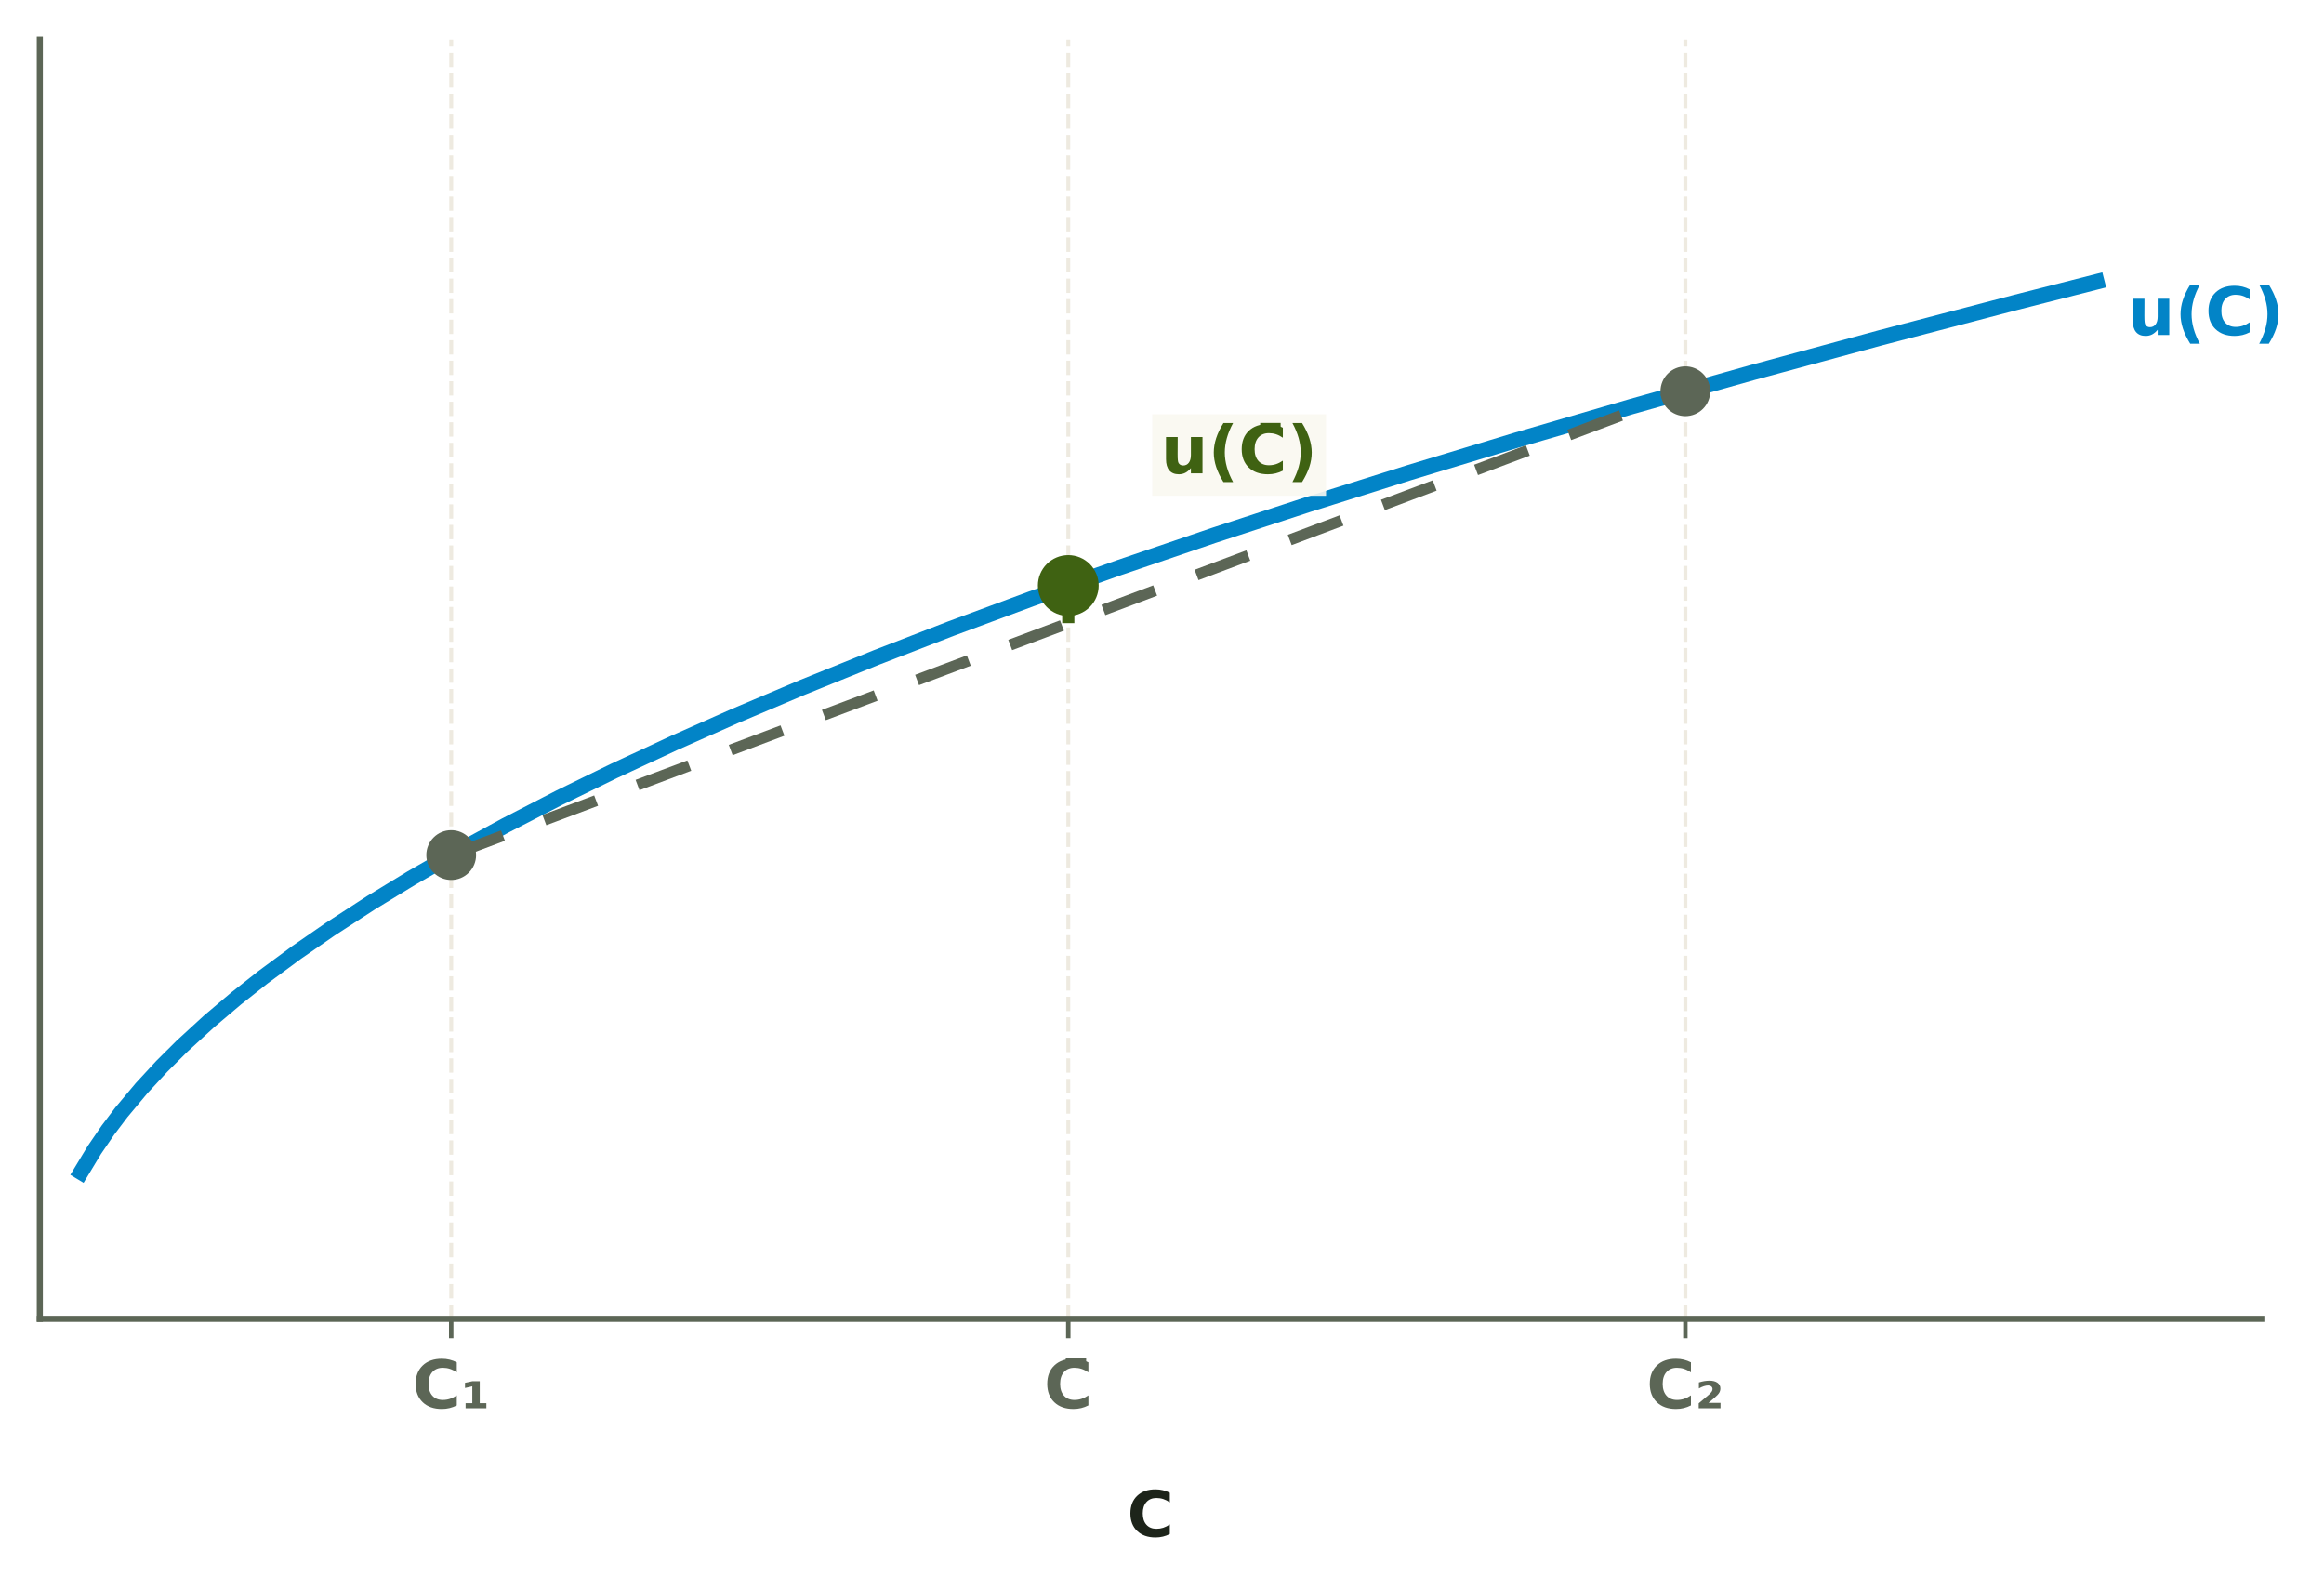
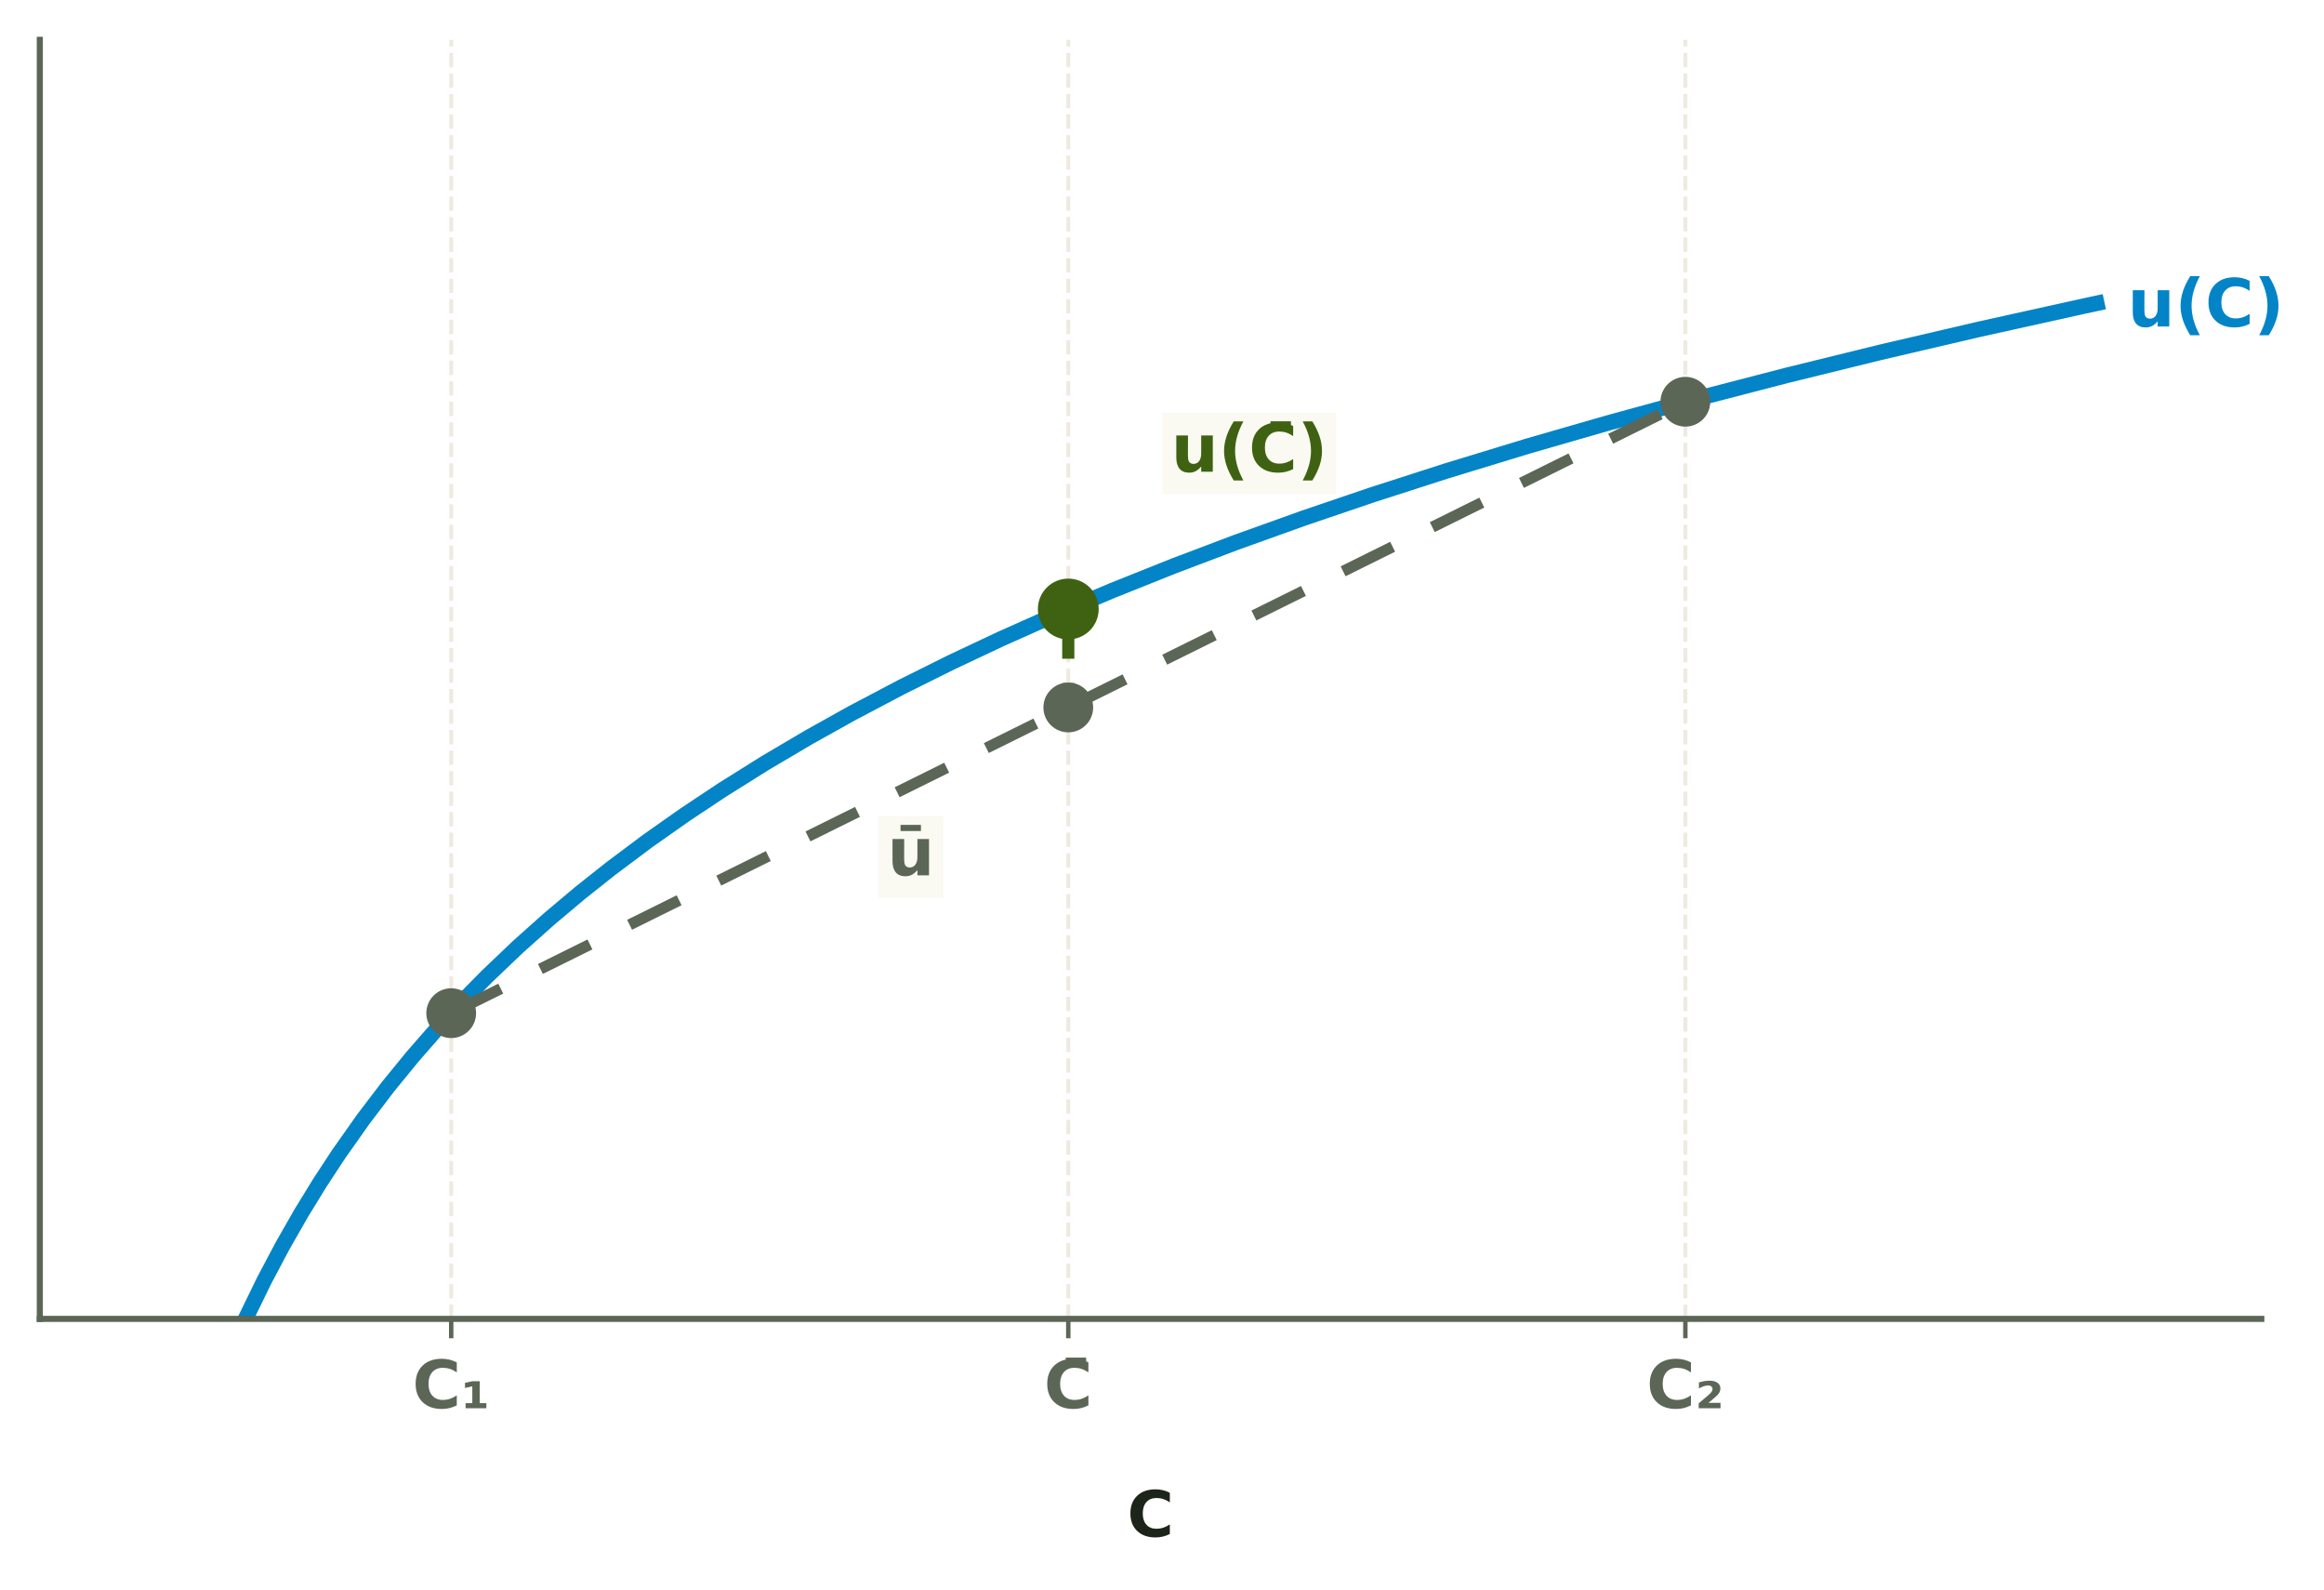
<svg xmlns="http://www.w3.org/2000/svg" xmlns:xlink="http://www.w3.org/1999/xlink" width="420.298pt" height="287.408pt" viewBox="0 0 420.298 287.408" version="1.1">
  <defs>
    <style type="text/css">*{stroke-linejoin: round; stroke-linecap: butt}</style>
  </defs>
  <g id="figure_1">
    <g id="patch_1">
      <path d="M 0 287.408  L 420.298 287.408  L 420.298 0  L 0 0  L 0 287.408  z " style="fill: none; opacity: 0" />
    </g>
    <g id="axes_1">
      <g id="patch_2">
        <path d="M 7.2 238.464  L 408.96 238.464  L 408.96 7.2  L 7.2 7.2  L 7.2 238.464  z " style="fill: none" />
      </g>
      <g id="matplotlib.axis_1">
        <g id="xtick_1">
          <g id="line2d_1">
            <path d="M 81.6 238.464  L 81.6 7.2  " clip-path="url(#p5d6d71d4d6)" style="fill: none; stroke-dasharray: 2.59,1.12; stroke-dashoffset: 0; stroke: #e2dccb; stroke-opacity: 0.6; stroke-width: 0.7" />
          </g>
          <g id="line2d_2">
            <defs>
              <path id="m096bc9ec4f" d="M 0 0  L 0 3.5  " style="stroke: #5c6656; stroke-width: 0.8" />
            </defs>
            <g>
              <use xlink:href="#m096bc9ec4f" x="81.6" y="238.464" style="fill: #5c6656; stroke: #5c6656; stroke-width: 0.8" />
            </g>
          </g>
          <g id="text_1">
            <g style="fill: #5c6656" transform="translate(74.56875 254.5821) scale(0.12 -0.12)">
              <defs>
                <path id="DejaVuSans-Bold-43" d="M 4288 256  Q 3956 84 3597 -3  Q 3238 -91 2847 -91  Q 1681 -91 1000 561  Q 319 1213 319 2328  Q 319 3447 1000 4098  Q 1681 4750 2847 4750  Q 3238 4750 3597 4662  Q 3956 4575 4288 4403  L 4288 3438  Q 3953 3666 3628 3772  Q 3303 3878 2944 3878  Q 2300 3878 1931 3465  Q 1563 3053 1563 2328  Q 1563 1606 1931 1193  Q 2300 781 2944 781  Q 3303 781 3628 887  Q 3953 994 4288 1222  L 4288 256  z " transform="scale(0.015625)" />
                <path id="DejaVuSans-Bold-2081" d="M 441 466  L 1088 466  L 1088 2094  L 384 1932  L 384 2432  L 1100 2585  L 1806 2585  L 1806 466  L 2444 466  L 2444 -24  L 441 -24  L 441 466  z " transform="scale(0.015625)" />
              </defs>
              <use xlink:href="#DejaVuSans-Bold-43" />
              <use xlink:href="#DejaVuSans-Bold-2081" x="73.389" />
            </g>
          </g>
        </g>
        <g id="xtick_2">
          <g id="line2d_3">
            <path d="M 193.2 238.464  L 193.2 7.2  " clip-path="url(#p5d6d71d4d6)" style="fill: none; stroke-dasharray: 2.59,1.12; stroke-dashoffset: 0; stroke: #e2dccb; stroke-opacity: 0.6; stroke-width: 0.7" />
          </g>
          <g id="line2d_4">
            <g>
              <use xlink:href="#m096bc9ec4f" x="193.2" y="238.464" style="fill: #5c6656; stroke: #5c6656; stroke-width: 0.8" />
            </g>
          </g>
          <g id="text_2">
            <g style="fill: #5c6656" transform="translate(188.7966 254.5821) scale(0.12 -0.12)">
              <defs>
                <path id="DejaVuSans-Bold-304" d="M -2592 4863  L -624 4863  L -624 4275  L -2592 4275  L -2592 4863  z " transform="scale(0.015625)" />
              </defs>
              <use xlink:href="#DejaVuSans-Bold-43" />
              <use xlink:href="#DejaVuSans-Bold-304" x="73.389" />
            </g>
          </g>
        </g>
        <g id="xtick_3">
          <g id="line2d_5">
            <path d="M 304.8 238.464  L 304.8 7.2  " clip-path="url(#p5d6d71d4d6)" style="fill: none; stroke-dasharray: 2.59,1.12; stroke-dashoffset: 0; stroke: #e2dccb; stroke-opacity: 0.6; stroke-width: 0.7" />
          </g>
          <g id="line2d_6">
            <g>
              <use xlink:href="#m096bc9ec4f" x="304.8" y="238.464" style="fill: #5c6656; stroke: #5c6656; stroke-width: 0.8" />
            </g>
          </g>
          <g id="text_3">
            <g style="fill: #5c6656" transform="translate(297.7688 254.5821) scale(0.12 -0.12)">
              <defs>
                <path id="DejaVuSans-Bold-2082" d="M 1288 501  L 2444 501  L 2444 -24  L 341 -24  L 341 454  L 1319 1285  Q 1509 1451 1590 1576  Q 1672 1701 1672 1826  Q 1672 1982 1558 2079  Q 1444 2176 1259 2176  Q 1066 2176 844 2105  Q 622 2035 359 1888  L 359 2469  Q 631 2554 886 2596  Q 1141 2638 1375 2638  Q 1869 2638 2150 2436  Q 2431 2235 2431 1888  Q 2431 1663 2320 1474  Q 2209 1285 1894 1016  L 1288 501  z " transform="scale(0.015625)" />
              </defs>
              <use xlink:href="#DejaVuSans-Bold-43" />
              <use xlink:href="#DejaVuSans-Bold-2082" x="73.389" />
            </g>
          </g>
        </g>
        <g id="text_4">
          <g style="fill: #1d241a" transform="translate(203.86 277.816) scale(0.115 -0.115)">
            <use xlink:href="#DejaVuSans-Bold-43" />
          </g>
        </g>
      </g>
      <g id="matplotlib.axis_2" />
      <g id="line2d_7">
-         <path d="M 14.64 211.945  L 17.079 207.906  L 19.517 204.343  L 21.956 201.117  L 25.613 196.745  L 29.271 192.788  L 32.929 189.149  L 37.806 184.677  L 42.683 180.55  L 47.56 176.698  L 53.656 172.197  L 59.753 167.983  L 67.068 163.238  L 74.384 158.774  L 82.919 153.863  L 91.454 149.223  L 101.208 144.198  L 110.962 139.429  L 121.935 134.323  L 132.909 129.457  L 145.101 124.293  L 158.513 118.87  L 171.925 113.682  L 186.556 108.258  L 202.407 102.627  L 219.476 96.812  L 236.546 91.227  L 254.835 85.469  L 274.343 79.557  L 295.071 73.507  L 317.018 67.334  L 340.184 61.052  L 364.569 54.67  L 379.2 50.946  L 379.2 50.946  " clip-path="url(#p5d6d71d4d6)" style="fill: none; stroke: #0284c7; stroke-width: 2.8; stroke-linecap: square" />
+         <path d="M 44.4 238.464  L 47.759 231.57  L 51.118 225.224  L 54.478 219.347  L 57.837 213.873  L 61.196 208.75  L 65.675 202.396  L 70.154 196.51  L 74.633 191.029  L 79.112 185.901  L 83.591 181.083  L 88.07 176.539  L 93.668 171.201  L 99.267 166.197  L 104.866 161.49  L 110.464 157.045  L 117.183 152.018  L 123.901 147.29  L 130.619 142.826  L 138.458 137.916  L 146.296 133.29  L 154.134 128.919  L 163.092 124.199  L 172.049 119.744  L 181.007 115.524  L 191.085 111.029  L 201.163 106.775  L 212.36 102.299  L 223.557 98.061  L 235.874 93.646  L 248.191 89.462  L 261.628 85.135  L 276.185 80.698  L 290.741 76.496  L 306.417 72.204  L 323.213 67.849  L 340.009 63.719  L 357.925 59.538  L 376.961 55.323  L 379.2 54.842  L 379.2 54.842  " clip-path="url(#p5d6d71d4d6)" style="fill: none; stroke: #0284c7; stroke-width: 2.8; stroke-linecap: square" />
      </g>
      <g id="line2d_8">
-         <path d="M 81.6 154.603  L 304.8 70.743  " clip-path="url(#p5d6d71d4d6)" style="fill: none; stroke-dasharray: 10,8; stroke-dashoffset: 0; stroke: #5c6656; stroke-width: 2" />
+         <path d="M 81.6 183.188  L 304.8 72.636  " clip-path="url(#p5d6d71d4d6)" style="fill: none; stroke-dasharray: 10,8; stroke-dashoffset: 0; stroke: #5c6656; stroke-width: 2" />
      </g>
      <g id="line2d_9">
-         <path d="M 193.2 112.673  L 193.2 105.869  " clip-path="url(#p5d6d71d4d6)" style="fill: none; stroke-dasharray: 4.4,4.4; stroke-dashoffset: 0; stroke: #3f6212; stroke-width: 2.2" />
+         <path d="M 193.2 127.912  L 193.2 110.117  " clip-path="url(#p5d6d71d4d6)" style="fill: none; stroke-dasharray: 4.4,4.4; stroke-dashoffset: 0; stroke: #3f6212; stroke-width: 2.2" />
      </g>
      <g id="patch_3">
        <path d="M 7.2 238.464  L 7.2 7.2  " style="fill: none; stroke: #5c6656; stroke-width: 1.1; stroke-linejoin: miter; stroke-linecap: square" />
      </g>
      <g id="patch_4">
        <path d="M 7.2 238.464  L 408.96 238.464  " style="fill: none; stroke: #5c6656; stroke-width: 1.1; stroke-linejoin: miter; stroke-linecap: square" />
      </g>
      <g id="text_5">
-         <g style="fill: #0284c7" transform="translate(384.78 60.56862) scale(0.12 -0.12)">
+         <g style="fill: #0284c7" transform="translate(384.78 59.03503) scale(0.12 -0.12)">
          <defs>
            <path id="DejaVuSans-Bold-75" d="M 500 1363  L 500 3500  L 1625 3500  L 1625 3150  Q 1625 2866 1622 2436  Q 1619 2006 1619 1863  Q 1619 1441 1641 1255  Q 1663 1069 1716 984  Q 1784 875 1895 815  Q 2006 756 2150 756  Q 2500 756 2700 1025  Q 2900 1294 2900 1772  L 2900 3500  L 4019 3500  L 4019 0  L 2900 0  L 2900 506  Q 2647 200 2364 54  Q 2081 -91 1741 -91  Q 1134 -91 817 281  Q 500 653 500 1363  z " transform="scale(0.015625)" />
            <path id="DejaVuSans-Bold-28" d="M 2413 -844  L 1484 -844  Q 1006 -72 778 623  Q 550 1319 550 2003  Q 550 2688 779 3389  Q 1009 4091 1484 4856  L 2413 4856  Q 2013 4116 1813 3408  Q 1613 2700 1613 2009  Q 1613 1319 1811 609  Q 2009 -100 2413 -844  z " transform="scale(0.015625)" />
            <path id="DejaVuSans-Bold-29" d="M 513 -844  Q 913 -100 1113 609  Q 1313 1319 1313 2009  Q 1313 2700 1113 3408  Q 913 4116 513 4856  L 1441 4856  Q 1916 4091 2145 3389  Q 2375 2688 2375 2003  Q 2375 1319 2147 623  Q 1919 -72 1441 -844  L 513 -844  z " transform="scale(0.015625)" />
          </defs>
          <use xlink:href="#DejaVuSans-Bold-75" />
          <use xlink:href="#DejaVuSans-Bold-28" x="71.191" />
          <use xlink:href="#DejaVuSans-Bold-43" x="116.895" />
          <use xlink:href="#DejaVuSans-Bold-29" x="190.283" />
        </g>
      </g>
      <g id="text_6">
        <g id="patch_5">
-           <path d="M 208.38 89.639  L 239.818 89.639  L 239.818 74.905  L 208.38 74.905  z " style="fill: #faf8f1; opacity: 0.9" />
+           <path d="M 158.917 162.322  L 170.58 162.322  L 170.58 147.588  L 158.917 147.588  z " style="fill: #faf8f1; opacity: 0.9" />
        </g>
-         <g style="fill: #3f6212" transform="translate(209.94 85.58345) scale(0.12 -0.12)">
+         <g style="fill: #5c6656" transform="translate(160.4775 158.2664) scale(0.12 -0.12)">
+           <defs>
+             <path id="DejaVuSans-Bold-16b" d="M 1272 4863  L 3240 4863  L 3240 4275  L 1272 4275  L 1272 4863  z M 500 1363  L 500 3500  L 1625 3500  L 1625 3150  Q 1625 2866 1622 2436  Q 1619 2006 1619 1863  Q 1619 1441 1641 1255  Q 1663 1069 1716 984  Q 1784 875 1895 815  Q 2006 756 2150 756  Q 2500 756 2700 1025  Q 2900 1294 2900 1772  L 2900 3500  L 4019 3500  L 4019 0  L 2900 0  L 2900 506  Q 2647 200 2364 54  Q 2081 -91 1741 -91  Q 1134 -91 817 281  Q 500 653 500 1363  z " transform="scale(0.015625)" />
+           </defs>
+           <use xlink:href="#DejaVuSans-Bold-16b" />
+         </g>
+       </g>
+       <g id="text_7">
+         <g id="patch_6">
+           <path d="M 210.24 89.348  L 241.678 89.348  L 241.678 74.615  L 210.24 74.615  z " style="fill: #faf8f1; opacity: 0.9" />
+         </g>
+         <g style="fill: #3f6212" transform="translate(211.8 85.29287) scale(0.12 -0.12)">
          <use xlink:href="#DejaVuSans-Bold-75" />
          <use xlink:href="#DejaVuSans-Bold-28" x="71.191" />
          <use xlink:href="#DejaVuSans-Bold-43" x="116.895" />
          <use xlink:href="#DejaVuSans-Bold-304" x="190.283" />
          <use xlink:href="#DejaVuSans-Bold-29" x="190.283" />
        </g>
      </g>
      <g id="line2d_10">
        <defs>
          <path id="mef27521e47" d="M 0 4  C 1.061 4 2.078 3.579 2.828 2.828  C 3.579 2.078 4 1.061 4 0  C 4 -1.061 3.579 -2.078 2.828 -2.828  C 2.078 -3.579 1.061 -4 0 -4  C -1.061 -4 -2.078 -3.579 -2.828 -2.828  C -3.579 -2.078 -4 -1.061 -4 0  C -4 1.061 -3.579 2.078 -2.828 2.828  C -2.078 3.579 -1.061 4 0 4  z " style="stroke: #5c6656" />
        </defs>
        <g clip-path="url(#p5d6d71d4d6)">
-           <use xlink:href="#mef27521e47" x="81.6" y="154.603" style="fill: #5c6656; stroke: #5c6656" />
+           <use xlink:href="#mef27521e47" x="81.6" y="183.188" style="fill: #5c6656; stroke: #5c6656" />
        </g>
      </g>
      <g id="line2d_11">
        <g clip-path="url(#p5d6d71d4d6)">
-           <use xlink:href="#mef27521e47" x="304.8" y="70.743" style="fill: #5c6656; stroke: #5c6656" />
+           <use xlink:href="#mef27521e47" x="304.8" y="72.636" style="fill: #5c6656; stroke: #5c6656" />
        </g>
      </g>
      <g id="line2d_12">
+         <g clip-path="url(#p5d6d71d4d6)">
+           <use xlink:href="#mef27521e47" x="193.2" y="127.912" style="fill: #5c6656; stroke: #5c6656" />
+         </g>
+       </g>
+       <g id="line2d_13">
        <defs>
          <path id="me2c91f65c1" d="M 0 5  C 1.326 5 2.598 4.473 3.536 3.536  C 4.473 2.598 5 1.326 5 0  C 5 -1.326 4.473 -2.598 3.536 -3.536  C 2.598 -4.473 1.326 -5 0 -5  C -1.326 -5 -2.598 -4.473 -3.536 -3.536  C -4.473 -2.598 -5 -1.326 -5 0  C -5 1.326 -4.473 2.598 -3.536 3.536  C -2.598 4.473 -1.326 5 0 5  z " style="stroke: #3f6212" />
        </defs>
        <g clip-path="url(#p5d6d71d4d6)">
-           <use xlink:href="#me2c91f65c1" x="193.2" y="105.869" style="fill: #3f6212; stroke: #3f6212" />
+           <use xlink:href="#me2c91f65c1" x="193.2" y="110.117" style="fill: #3f6212; stroke: #3f6212" />
        </g>
      </g>
    </g>
  </g>
  <defs>
    <clipPath id="p5d6d71d4d6">
      <rect x="7.2" y="7.2" width="401.76" height="231.264" />
    </clipPath>
  </defs>
</svg>
